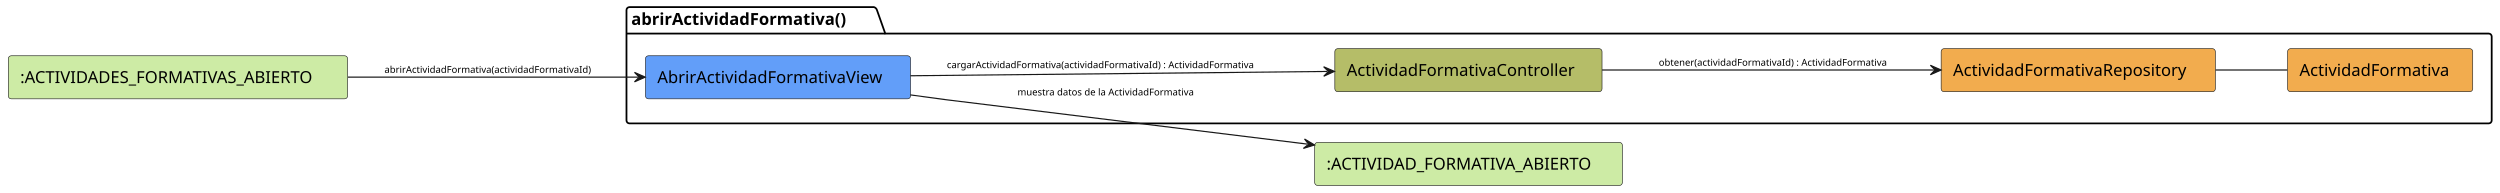
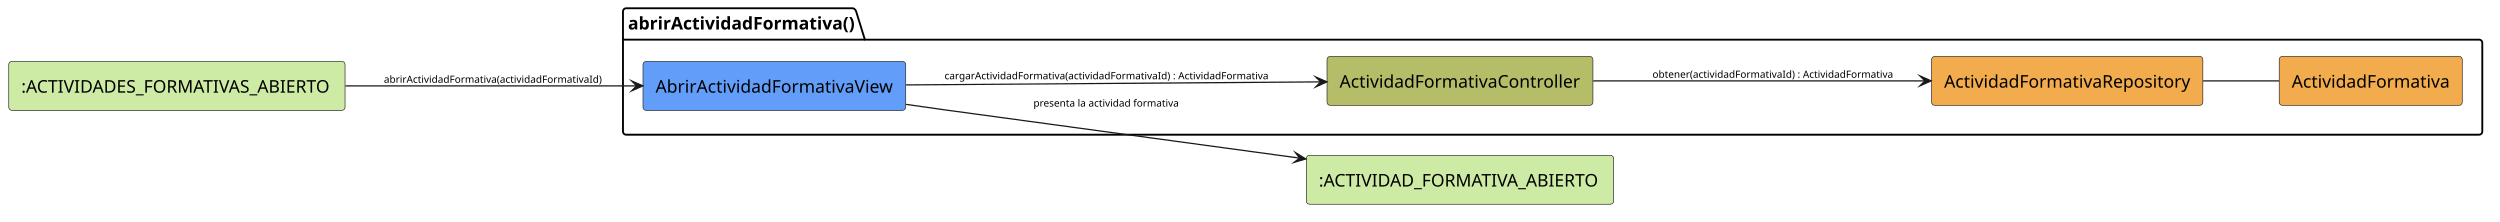
- <svg xmlns="http://www.w3.org/2000/svg" contentStyleType="text/css" height="162px" preserveAspectRatio="none" style="width:2107px;height:162px;background:#FFFFFF;" version="1.1" viewBox="0 0 2107 162" width="2107px" zoomAndPan="magnify">
+ <svg xmlns="http://www.w3.org/2000/svg" version="1.1" data-diagram-type="DESCRIPTION" style="width:1997px;height:177px;background:#FFFFFF;" width="1997px" height="177px" viewBox="0 0 1997 177" zoomAndPan="magnify" preserveAspectRatio="none" contentStyleType="text/css">
  <defs />
-   <g>
-     <g id="cluster_abrirActividadFormativa">
-       <path d="M530.5,6 L736.599,6 A3.75,3.75 0 0 1 739.099,8.5 L746.099,28.297 L2097.5,28.297 A2.5,2.5 0 0 1 2100,30.797 L2100,101.5 A2.5,2.5 0 0 1 2097.5,104 L530.5,104 A2.5,2.5 0 0 1 528,101.5 L528,8.5 A2.5,2.5 0 0 1 530.5,6 " fill="none" style="stroke:#000000;stroke-width:1.5;" />
-       <line style="stroke:#000000;stroke-width:1.5;" x1="528" x2="746.099" y1="28.297" y2="28.297" />
-       <text fill="#000000" font-family="sans-serif" font-size="14" font-weight="bold" lengthAdjust="spacing" textLength="205.099" x="532" y="20.995">abrirActividadFormativa()</text>
+   <g font-family="sans-serif" lengthAdjust="spacing">
+     <g class="cluster" data-qualified-name="abrirActividadFormativa" id="ent0003" data-source-line="8">
+       <path d="M500.13,6.602 L681.365,6.602 A3.75,3.75 0 0 1 683.865,9.102 L690.865,31.67 L1980.36,31.67 A2.5,2.5 0 0 1 1982.86,34.17 L1982.86,105.102 A2.5,2.5 0 0 1 1980.36,107.602 L500.13,107.602 A2.5,2.5 0 0 1 497.63,105.102 L497.63,9.102 A2.5,2.5 0 0 1 500.13,6.602" style="stroke:#000;stroke-width:1.5;" fill="none" />
+       <line x1="497.63" y1="31.67" x2="690.865" y2="31.67" style="stroke:#000;stroke-width:1.5;" />
+       <text x="501.63" y="23.568" fill="#000" font-size="14" textLength="180.235" font-weight="700">abrirActividadFormativa()</text>
    </g>
-     <g id="elem_AbrirActividadFormativaView">
-       <rect fill="#629EF9" height="36.297" rx="2.5" ry="2.5" style="stroke:#181818;stroke-width:0.5;" width="223.41" x="544" y="47" />
-       <text fill="#000000" font-family="sans-serif" font-size="14" lengthAdjust="spacing" textLength="203.41" x="554" y="69.995">AbrirActividadFormativaView</text>
+     <g class="entity" data-qualified-name="abrirActividadFormativa.AbrirActividadFormativaView" id="ent0004" data-source-line="9">
+       <rect x="513.63" y="49.062" width="209.867" height="39.068" fill="#629EF9" style="stroke:#181818;stroke-width:0.5;" rx="2.5" ry="2.5" />
+       <text x="523.63" y="74.028" fill="#000" font-size="14" textLength="189.867">AbrirActividadFormativaView</text>
    </g>
-     <g id="elem_ActividadFormativaController">
-       <rect fill="#B5BD68" height="36.297" rx="2.5" ry="2.5" style="stroke:#181818;stroke-width:0.5;" width="225.188" x="1125" y="41" />
-       <text fill="#000000" font-family="sans-serif" font-size="14" lengthAdjust="spacing" textLength="205.188" x="1135" y="63.995">ActividadFormativaController</text>
+     <g class="entity" data-qualified-name="abrirActividadFormativa.ActividadFormativaController" id="ent0005" data-source-line="10">
+       <rect x="1060.03" y="45.062" width="212.401" height="39.068" fill="#B5BD68" style="stroke:#181818;stroke-width:0.5;" rx="2.5" ry="2.5" />
+       <text x="1070.03" y="70.028" fill="#000" font-size="14" textLength="192.401">ActividadFormativaController</text>
    </g>
-     <g id="elem_ActividadFormativa">
-       <rect fill="#F2AC4E" height="36.297" rx="2.5" ry="2.5" style="stroke:#181818;stroke-width:0.5;" width="156.015" x="1928" y="41" />
-       <text fill="#000000" font-family="sans-serif" font-size="14" lengthAdjust="spacing" textLength="136.015" x="1938" y="63.995">ActividadFormativa</text>
+     <g class="entity" data-qualified-name="abrirActividadFormativa.ActividadFormativa" id="ent0006" data-source-line="11">
+       <rect x="1820.63" y="45.062" width="146.224" height="39.068" fill="#F2AC4E" style="stroke:#181818;stroke-width:0.5;" rx="2.5" ry="2.5" />
+       <text x="1830.63" y="70.028" fill="#000" font-size="14" textLength="126.224">ActividadFormativa</text>
    </g>
-     <g id="elem_ActividadFormativaRepository">
-       <rect fill="#F2AC4E" height="36.297" rx="2.5" ry="2.5" style="stroke:#181818;stroke-width:0.5;" width="231.087" x="1636" y="41" />
-       <text fill="#000000" font-family="sans-serif" font-size="14" lengthAdjust="spacing" textLength="211.087" x="1646" y="63.995">ActividadFormativaRepository</text>
+     <g class="entity" data-qualified-name="abrirActividadFormativa.ActividadFormativaRepository" id="ent0007" data-source-line="12">
+       <rect x="1542.96" y="45.062" width="216.671" height="39.068" fill="#F2AC4E" style="stroke:#181818;stroke-width:0.5;" rx="2.5" ry="2.5" />
+       <text x="1552.96" y="70.028" fill="#000" font-size="14" textLength="196.671">ActividadFormativaRepository</text>
    </g>
-     <g id="elem_ActividadesFormativasAbierto">
-       <rect fill="#CDEBA5" height="36.297" rx="2.5" ry="2.5" style="stroke:#181818;stroke-width:0.5;" width="285.959" x="7" y="47" />
-       <text fill="#000000" font-family="sans-serif" font-size="14" lengthAdjust="spacing" textLength="265.959" x="17" y="69.995">:ACTIVIDADES_FORMATIVAS_ABIERTO</text>
+     <g class="entity" data-qualified-name="ActividadesFormativasAbierto" id="ent0001" data-source-line="5">
+       <rect x="7" y="49.062" width="268.625" height="39.068" fill="#CDEBA5" style="stroke:#181818;stroke-width:0.5;" rx="2.5" ry="2.5" />
+       <text x="17" y="74.028" fill="#000" font-size="14" textLength="248.625">:ACTIVIDADES_FORMATIVAS_ABIERTO</text>
    </g>
-     <g id="elem_ActividadFormativaAbiertoSalida">
-       <rect fill="#CDEBA5" height="36.297" rx="2.5" ry="2.5" style="stroke:#181818;stroke-width:0.5;" width="259.34" x="1108" y="120" />
-       <text fill="#000000" font-family="sans-serif" font-size="14" lengthAdjust="spacing" textLength="239.34" x="1118" y="142.995">:ACTIVIDAD_FORMATIVA_ABIERTO</text>
+     <g class="entity" data-qualified-name="ActividadFormativaAbiertoSalida" id="ent0002" data-source-line="6">
+       <rect x="1043.49" y="124.062" width="245.469" height="39.068" fill="#CDEBA5" style="stroke:#181818;stroke-width:0.5;" rx="2.5" ry="2.5" />
+       <text x="1053.49" y="149.028" fill="#000" font-size="14" textLength="225.469">:ACTIVIDAD_FORMATIVA_ABIERTO</text>
    </g>
-     <g id="link_ActividadesFormativasAbierto_AbrirActividadFormativaView">
-       <path d="M293.26,65 C372.65,65 464.08,65 537.74,65 " fill="none" id="ActividadesFormativasAbierto-to-AbrirActividadFormativaView" style="stroke:#181818;stroke-width:1.0;" />
-       <polygon fill="#181818" points="543.74,65,534.74,61,538.74,65,534.74,69,543.74,65" style="stroke:#181818;stroke-width:1.0;" />
-       <text fill="#000000" font-family="sans-serif" font-size="8" lengthAdjust="spacing" textLength="187.336" x="324" y="61.426">abrirActividadFormativa(actividadFormativaId)</text>
+     <g class="link" data-entity-1="ent0001" data-entity-2="ent0004" id="lnk8" data-source-line="15" data-link-type="dependency">
+       <path d="M275.96,68.602 C351.18,68.602 438.73,68.602 508.51,68.602" style="stroke:#181818;stroke-width:1;" fill="none" id="ActividadesFormativasAbierto-to-AbrirActividadFormativaView" />
+       <polygon points="513.51,68.602,504.51,64.602,508.51,68.602,504.51,72.602,513.51,68.602" fill="#181818" style="stroke:#181818;stroke-width:1;stroke-linejoin:miter;stroke-miterlimit:10;" />
+       <text x="306.63" y="66.154" fill="#000" font-size="8" textLength="174.142">abrirActividadFormativa(actividadFormativaId)</text>
    </g>
-     <g id="link_AbrirActividadFormativaView_ActividadFormativaController">
-       <path d="M767.3,63.85 C869.89,62.79 1015.68,61.282 1118.61,60.222 " fill="none" id="AbrirActividadFormativaView-to-ActividadFormativaController" style="stroke:#181818;stroke-width:1.0;" />
-       <polygon fill="#181818" points="1124.61,60.16,1115.569,56.253,1119.61,60.212,1115.652,64.252,1124.61,60.16" style="stroke:#181818;stroke-width:1.0;" />
-       <text fill="#000000" font-family="sans-serif" font-size="8" lengthAdjust="spacing" textLength="279.918" x="798" y="57.426">cargarActividadFormativa(actividadFormativaId) : ActividadFormativa</text>
+     <g class="link" data-entity-1="ent0004" data-entity-2="ent0005" id="lnk9" data-source-line="17" data-link-type="dependency">
+       <path d="M723.8,67.832 C820.32,67.122 958.12,66.119 1054.96,65.409" style="stroke:#181818;stroke-width:1;" fill="none" id="AbrirActividadFormativaView-to-ActividadFormativaController" />
+       <polygon points="1059.96,65.372,1050.931,61.438,1054.96,65.409,1050.99,69.438,1059.96,65.372" fill="#181818" style="stroke:#181818;stroke-width:1;stroke-linejoin:miter;stroke-miterlimit:10;" />
+       <text x="754.49" y="63.334" fill="#000" font-size="8" textLength="258.837">cargarActividadFormativa(actividadFormativaId) : ActividadFormativa</text>
    </g>
-     <g id="link_ActividadFormativaController_ActividadFormativaRepository">
-       <path d="M1350.23,59 C1434.82,59 1544.62,59 1629.91,59 " fill="none" id="ActividadFormativaController-to-ActividadFormativaRepository" style="stroke:#181818;stroke-width:1.0;" />
-       <polygon fill="#181818" points="1635.91,59,1626.91,55,1630.91,59,1626.91,63,1635.91,59" style="stroke:#181818;stroke-width:1.0;" />
-       <text fill="#000000" font-family="sans-serif" font-size="8" lengthAdjust="spacing" textLength="207.648" x="1398" y="55.426">obtener(actividadFormativaId) : ActividadFormativa</text>
+     <g class="link" data-entity-1="ent0005" data-entity-2="ent0007" id="lnk10" data-source-line="19" data-link-type="dependency">
+       <path d="M1272.64,64.602 C1352.59,64.602 1457.09,64.602 1537.6,64.602" style="stroke:#181818;stroke-width:1;" fill="none" id="ActividadFormativaController-to-ActividadFormativaRepository" />
+       <polygon points="1542.6,64.602,1533.6,60.602,1537.6,64.602,1533.6,68.602,1542.6,64.602" fill="#181818" style="stroke:#181818;stroke-width:1;stroke-linejoin:miter;stroke-miterlimit:10;" />
+       <text x="1319.96" y="62.154" fill="#000" font-size="8" textLength="192.286">obtener(actividadFormativaId) : ActividadFormativa</text>
    </g>
-     <g id="link_ActividadFormativaRepository_ActividadFormativa">
-       <path d="M1867.3,59 C1887.75,59 1908.61,59 1927.7,59 " fill="none" id="ActividadFormativaRepository-ActividadFormativa" style="stroke:#181818;stroke-width:1.0;" />
+     <g class="link" data-entity-1="ent0007" data-entity-2="ent0006" id="lnk11" data-source-line="21" data-link-type="association">
+       <path d="M1759.86,64.602 C1780.37,64.602 1801.37,64.602 1820.45,64.602" style="stroke:#181818;stroke-width:1;" fill="none" id="ActividadFormativaRepository-ActividadFormativa" />
    </g>
-     <g id="link_AbrirActividadFormativaView_ActividadFormativaAbiertoSalida">
-       <path d="M767.2,79.97 C784.62,82.33 797,84 797,84 C797,84 972.245,105.528 1101.945,121.468 " fill="none" id="AbrirActividadFormativaView-to-ActividadFormativaAbiertoSalida" style="stroke:#181818;stroke-width:1.0;" />
-       <polygon fill="#181818" points="1107.9,122.2,1099.455,117.132,1102.937,121.59,1098.479,125.072,1107.9,122.2" style="stroke:#181818;stroke-width:1.0;" />
-       <text fill="#000000" font-family="sans-serif" font-size="8" lengthAdjust="spacing" textLength="160.481" x="857.5" y="80.426">muestra datos de la ActividadFormativa</text>
+     <g class="link" data-entity-1="ent0004" data-entity-2="ent0002" id="lnk12" data-source-line="23" data-link-type="dependency">
+       <path d="M723.77,83.382 C741.06,85.832 753.49,87.602 753.49,87.602 C753.49,87.602 916.746,109.798 1038.136,126.308" style="stroke:#181818;stroke-width:1;" fill="none" id="AbrirActividadFormativaView-to-ActividadFormativaAbiertoSalida" />
+       <polygon points="1043.09,126.982,1034.711,121.806,1038.136,126.308,1033.633,129.733,1043.09,126.982" fill="#181818" style="stroke:#181818;stroke-width:1;stroke-linejoin:miter;stroke-miterlimit:10;" />
+       <text x="825.49" y="85.154" fill="#000" font-size="8" textLength="116.295">presenta la actividad formativa</text>
    </g>
  </g>
</svg>
